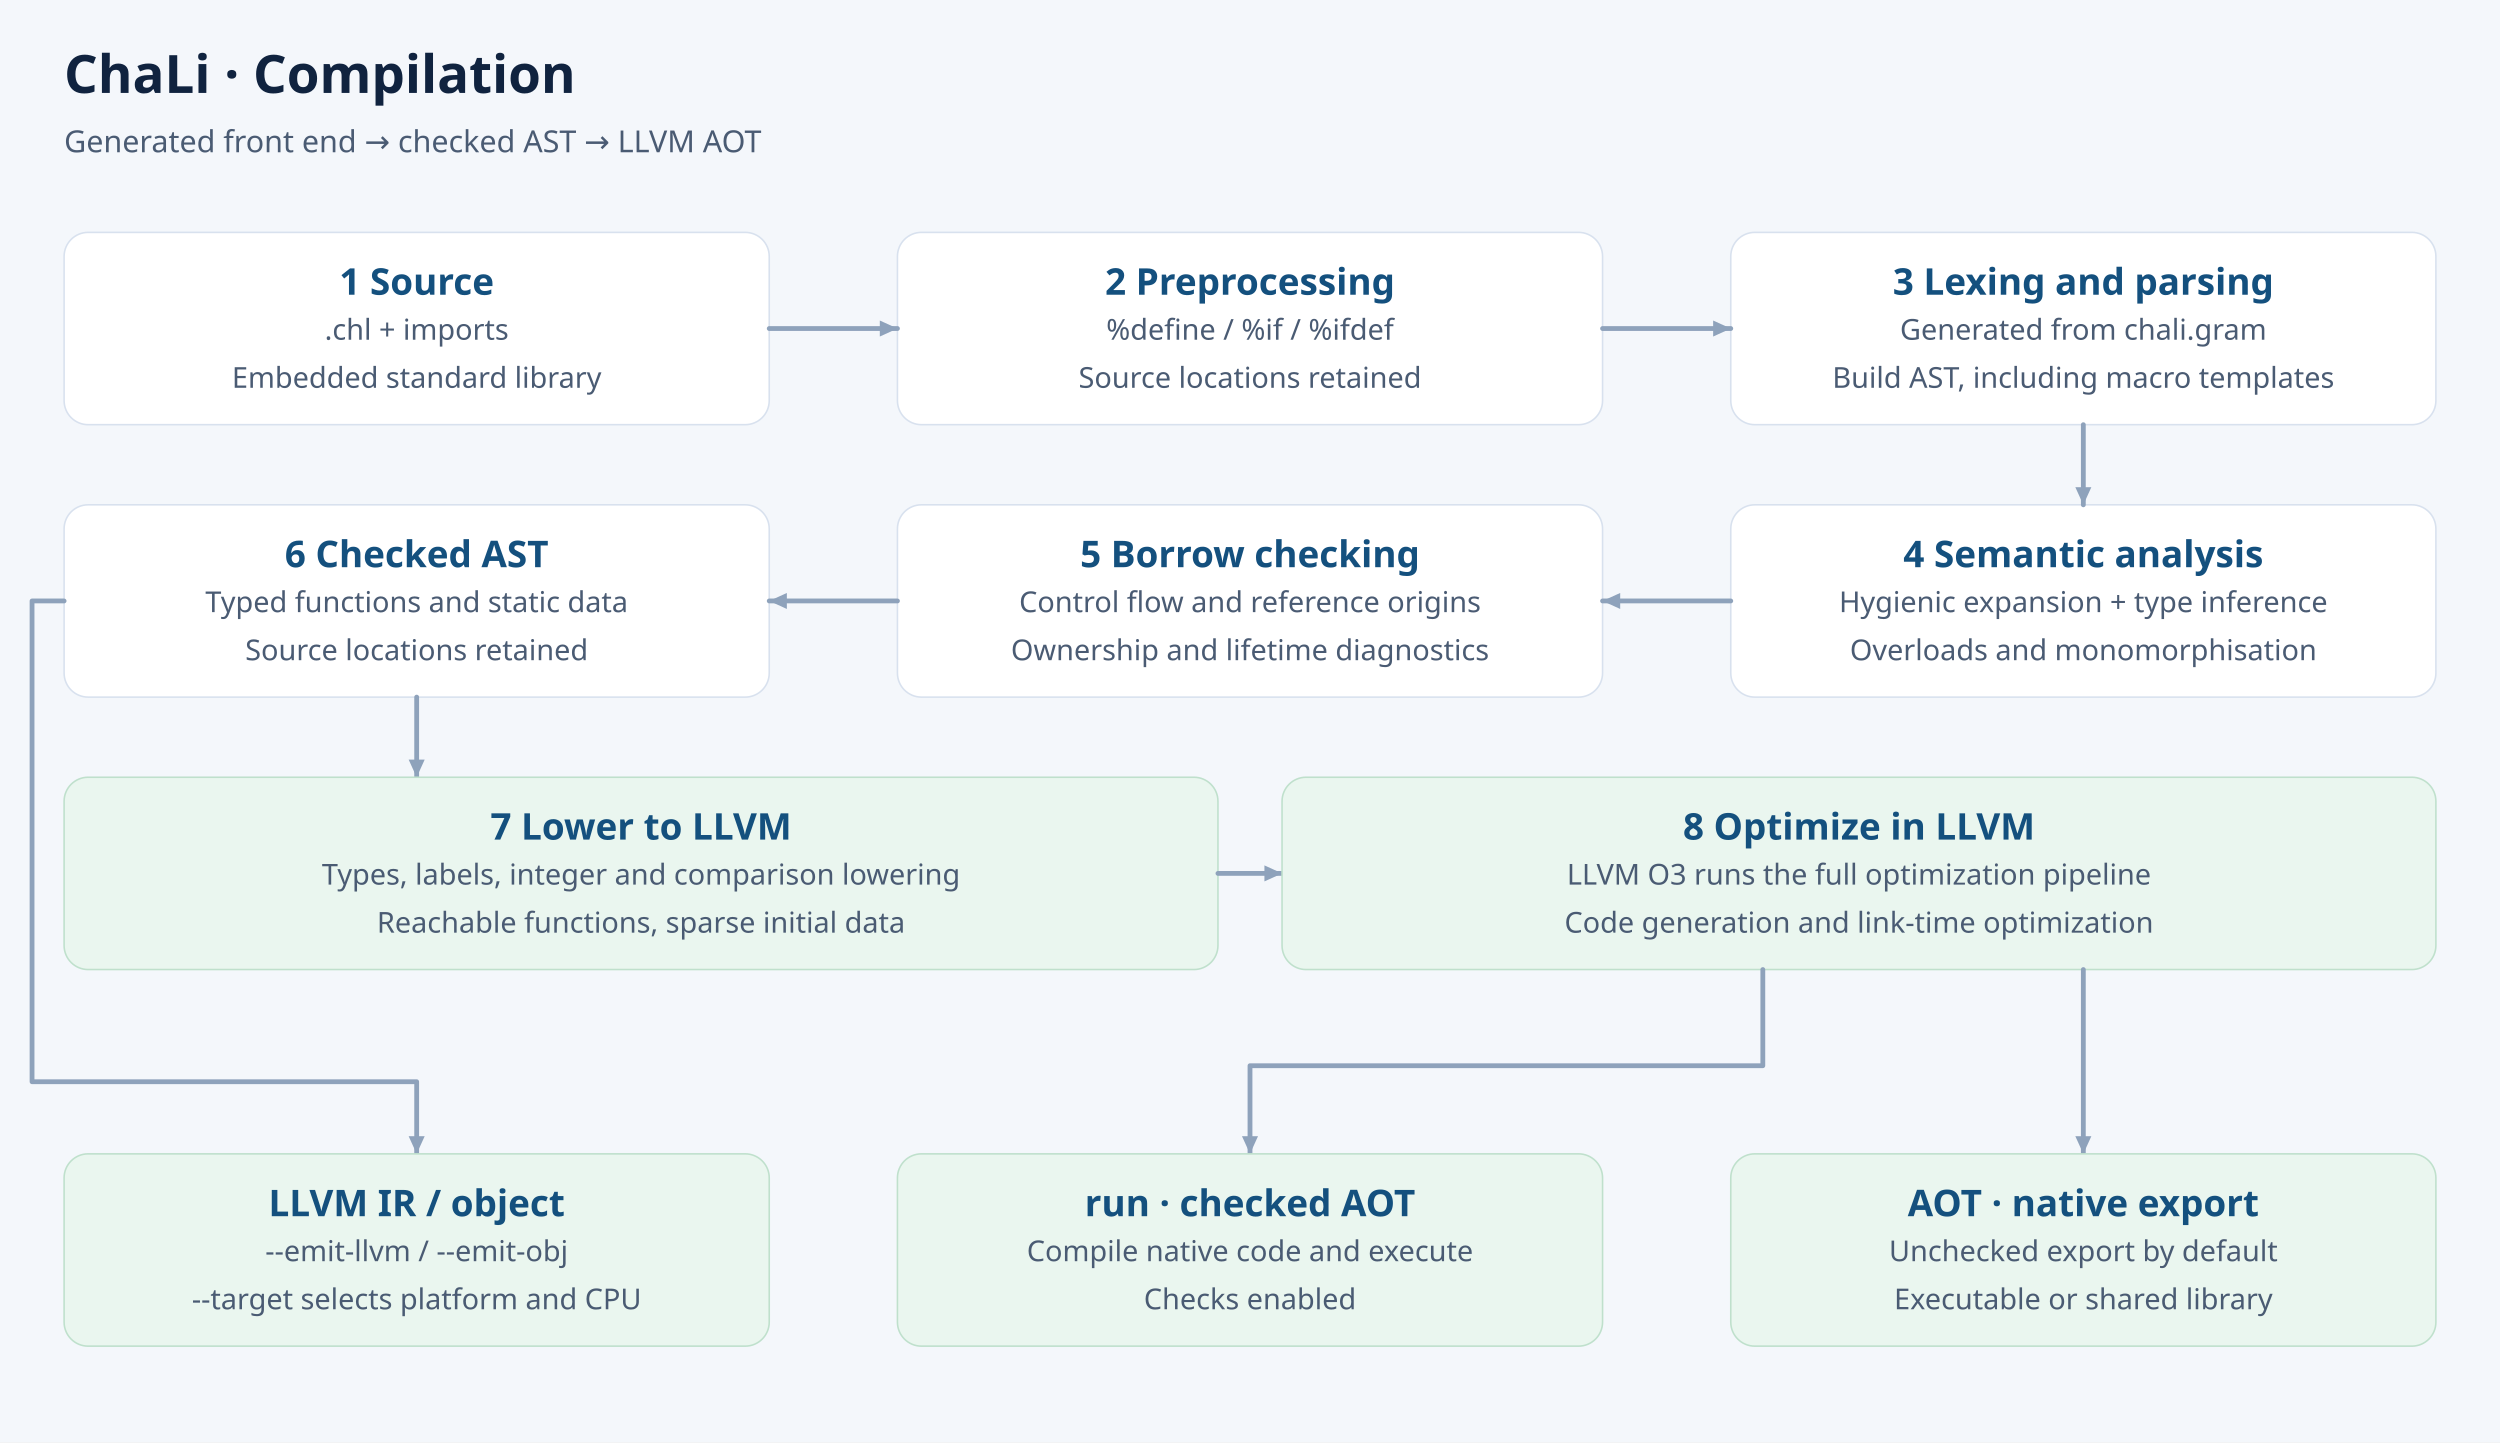
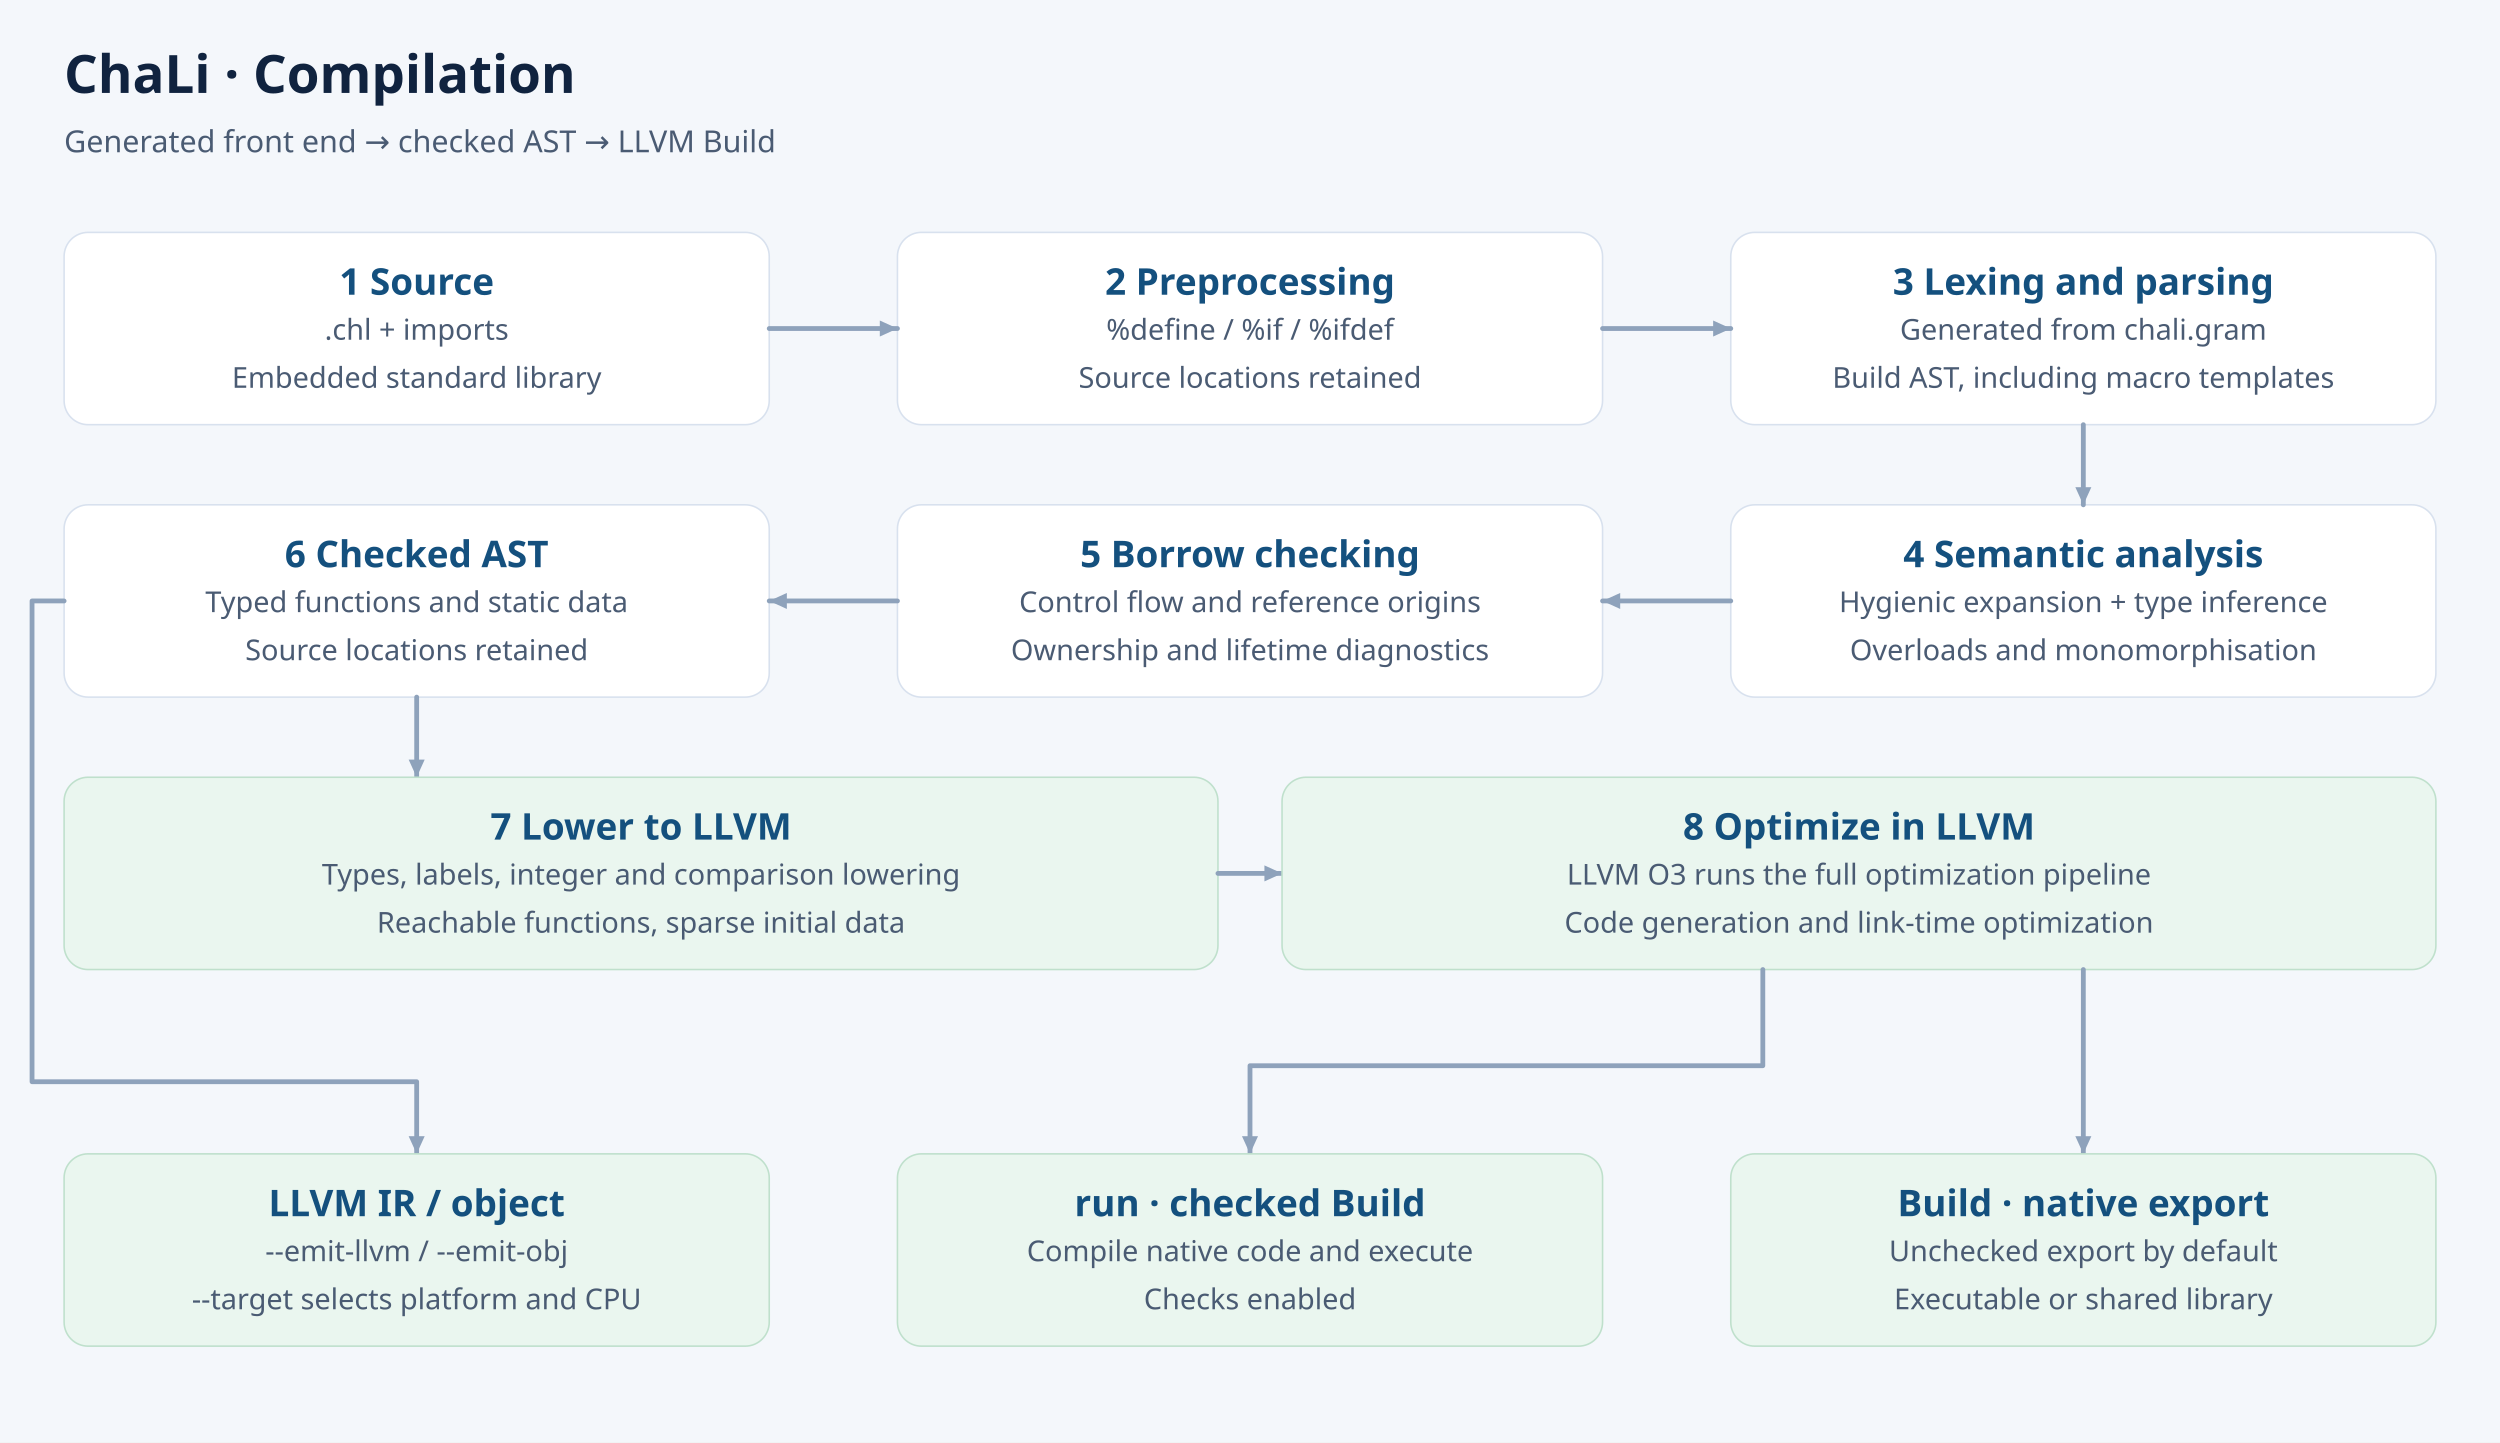
<svg xmlns="http://www.w3.org/2000/svg" width="1560" height="900" viewBox="0 0 1560 900">
  <rect width="1560" height="900" fill="#f4f7fb" />
  <text x="40" y="58" font-family="Microsoft YaHei, Segoe UI, Noto Sans SC, sans-serif" font-size="33" font-weight="700" fill="#10233f">ChaLi · Compilation</text>
-   <text x="40" y="95" font-family="Microsoft YaHei, Segoe UI, Noto Sans SC, sans-serif" font-size="19" fill="#4a5b73">Generated front end → checked AST → LLVM AOT</text>
+   <text x="40" y="95" font-family="Microsoft YaHei, Segoe UI, Noto Sans SC, sans-serif" font-size="19" fill="#4a5b73">Generated front end → checked AST → LLVM Build</text>
  <rect x="40" y="145" width="440" height="120" rx="15" fill="#ffffff" stroke="#d8e1ee" stroke-width="1" />
  <text x="260" y="175" font-family="Microsoft YaHei, Segoe UI, Noto Sans SC, sans-serif" font-size="23" font-weight="700" fill="#14507e" text-anchor="middle" dominant-baseline="central">1  Source</text>
  <text x="260" y="205" font-family="Microsoft YaHei, Segoe UI, Noto Sans SC, sans-serif" font-size="18" fill="#4a5b73" text-anchor="middle" dominant-baseline="central">.chl + imports</text>
  <text x="260" y="235" font-family="Microsoft YaHei, Segoe UI, Noto Sans SC, sans-serif" font-size="18" fill="#4a5b73" text-anchor="middle" dominant-baseline="central">Embedded standard library</text>
  <rect x="560" y="145" width="440" height="120" rx="15" fill="#ffffff" stroke="#d8e1ee" stroke-width="1" />
  <text x="780" y="175" font-family="Microsoft YaHei, Segoe UI, Noto Sans SC, sans-serif" font-size="23" font-weight="700" fill="#14507e" text-anchor="middle" dominant-baseline="central">2  Preprocessing</text>
  <text x="780" y="205" font-family="Microsoft YaHei, Segoe UI, Noto Sans SC, sans-serif" font-size="18" fill="#4a5b73" text-anchor="middle" dominant-baseline="central">%define / %if / %ifdef</text>
  <text x="780" y="235" font-family="Microsoft YaHei, Segoe UI, Noto Sans SC, sans-serif" font-size="18" fill="#4a5b73" text-anchor="middle" dominant-baseline="central">Source locations retained</text>
  <rect x="1080" y="145" width="440" height="120" rx="15" fill="#ffffff" stroke="#d8e1ee" stroke-width="1" />
  <text x="1300" y="175" font-family="Microsoft YaHei, Segoe UI, Noto Sans SC, sans-serif" font-size="23" font-weight="700" fill="#14507e" text-anchor="middle" dominant-baseline="central">3  Lexing and parsing</text>
  <text x="1300" y="205" font-family="Microsoft YaHei, Segoe UI, Noto Sans SC, sans-serif" font-size="18" fill="#4a5b73" text-anchor="middle" dominant-baseline="central">Generated from chali.gram</text>
  <text x="1300" y="235" font-family="Microsoft YaHei, Segoe UI, Noto Sans SC, sans-serif" font-size="18" fill="#4a5b73" text-anchor="middle" dominant-baseline="central">Build AST, including macro templates</text>
  <rect x="1080" y="315" width="440" height="120" rx="15" fill="#ffffff" stroke="#d8e1ee" stroke-width="1" />
  <text x="1300" y="345" font-family="Microsoft YaHei, Segoe UI, Noto Sans SC, sans-serif" font-size="23" font-weight="700" fill="#14507e" text-anchor="middle" dominant-baseline="central">4  Semantic analysis</text>
  <text x="1300" y="375" font-family="Microsoft YaHei, Segoe UI, Noto Sans SC, sans-serif" font-size="18" fill="#4a5b73" text-anchor="middle" dominant-baseline="central">Hygienic expansion + type inference</text>
  <text x="1300" y="405" font-family="Microsoft YaHei, Segoe UI, Noto Sans SC, sans-serif" font-size="18" fill="#4a5b73" text-anchor="middle" dominant-baseline="central">Overloads and monomorphisation</text>
  <rect x="560" y="315" width="440" height="120" rx="15" fill="#ffffff" stroke="#d8e1ee" stroke-width="1" />
  <text x="780" y="345" font-family="Microsoft YaHei, Segoe UI, Noto Sans SC, sans-serif" font-size="23" font-weight="700" fill="#14507e" text-anchor="middle" dominant-baseline="central">5  Borrow checking</text>
  <text x="780" y="375" font-family="Microsoft YaHei, Segoe UI, Noto Sans SC, sans-serif" font-size="18" fill="#4a5b73" text-anchor="middle" dominant-baseline="central">Control flow and reference origins</text>
  <text x="780" y="405" font-family="Microsoft YaHei, Segoe UI, Noto Sans SC, sans-serif" font-size="18" fill="#4a5b73" text-anchor="middle" dominant-baseline="central">Ownership and lifetime diagnostics</text>
  <rect x="40" y="315" width="440" height="120" rx="15" fill="#ffffff" stroke="#d8e1ee" stroke-width="1" />
  <text x="260" y="345" font-family="Microsoft YaHei, Segoe UI, Noto Sans SC, sans-serif" font-size="23" font-weight="700" fill="#14507e" text-anchor="middle" dominant-baseline="central">6  Checked AST</text>
  <text x="260" y="375" font-family="Microsoft YaHei, Segoe UI, Noto Sans SC, sans-serif" font-size="18" fill="#4a5b73" text-anchor="middle" dominant-baseline="central">Typed functions and static data</text>
  <text x="260" y="405" font-family="Microsoft YaHei, Segoe UI, Noto Sans SC, sans-serif" font-size="18" fill="#4a5b73" text-anchor="middle" dominant-baseline="central">Source locations retained</text>
  <polyline points="480,205 560,205" fill="none" stroke="#8ea2bb" stroke-width="3" stroke-linecap="round" stroke-linejoin="round" />
  <polygon points="560,205 549,210 549,200" fill="#8ea2bb" />
  <polyline points="1000,205 1080,205" fill="none" stroke="#8ea2bb" stroke-width="3" stroke-linecap="round" stroke-linejoin="round" />
  <polygon points="1080,205 1069,210 1069,200" fill="#8ea2bb" />
  <polyline points="1300,265 1300,315" fill="none" stroke="#8ea2bb" stroke-width="3" stroke-linecap="round" stroke-linejoin="round" />
  <polygon points="1300,315 1295,304 1305,304" fill="#8ea2bb" />
  <polyline points="1080,375 1000,375" fill="none" stroke="#8ea2bb" stroke-width="3" stroke-linecap="round" stroke-linejoin="round" />
  <polygon points="1000,375 1011,370 1011,380" fill="#8ea2bb" />
  <polyline points="560,375 480,375" fill="none" stroke="#8ea2bb" stroke-width="3" stroke-linecap="round" stroke-linejoin="round" />
  <polygon points="480,375 491,370 491,380" fill="#8ea2bb" />
  <polyline points="260,435 260,485" fill="none" stroke="#8ea2bb" stroke-width="3" stroke-linecap="round" stroke-linejoin="round" />
  <polygon points="260,485 255,474 265,474" fill="#8ea2bb" />
  <rect x="40" y="485" width="720" height="120" rx="15" fill="#eaf6ef" stroke="#bfe0cc" stroke-width="1" />
  <text x="400" y="515" font-family="Microsoft YaHei, Segoe UI, Noto Sans SC, sans-serif" font-size="23" font-weight="700" fill="#14507e" text-anchor="middle" dominant-baseline="central">7  Lower to LLVM</text>
  <text x="400" y="545" font-family="Microsoft YaHei, Segoe UI, Noto Sans SC, sans-serif" font-size="18" fill="#4a5b73" text-anchor="middle" dominant-baseline="central">Types, labels, integer and comparison lowering</text>
  <text x="400" y="575" font-family="Microsoft YaHei, Segoe UI, Noto Sans SC, sans-serif" font-size="18" fill="#4a5b73" text-anchor="middle" dominant-baseline="central">Reachable functions, sparse initial data</text>
  <polyline points="760,545 800,545" fill="none" stroke="#8ea2bb" stroke-width="3" stroke-linecap="round" stroke-linejoin="round" />
  <polygon points="800,545 789,550 789,540" fill="#8ea2bb" />
  <rect x="800" y="485" width="720" height="120" rx="15" fill="#eaf6ef" stroke="#bfe0cc" stroke-width="1" />
  <text x="1160" y="515" font-family="Microsoft YaHei, Segoe UI, Noto Sans SC, sans-serif" font-size="23" font-weight="700" fill="#14507e" text-anchor="middle" dominant-baseline="central">8  Optimize in LLVM</text>
  <text x="1160" y="545" font-family="Microsoft YaHei, Segoe UI, Noto Sans SC, sans-serif" font-size="18" fill="#4a5b73" text-anchor="middle" dominant-baseline="central">LLVM O3 runs the full optimization pipeline</text>
  <text x="1160" y="575" font-family="Microsoft YaHei, Segoe UI, Noto Sans SC, sans-serif" font-size="18" fill="#4a5b73" text-anchor="middle" dominant-baseline="central">Code generation and link-time optimization</text>
  <polyline points="40,375 20,375 20,675 260,675 260,720" fill="none" stroke="#8ea2bb" stroke-width="3" stroke-linecap="round" stroke-linejoin="round" />
  <polygon points="260,720 255,709 265,709" fill="#8ea2bb" />
  <polyline points="1100,605 1100,665 780,665 780,720" fill="none" stroke="#8ea2bb" stroke-width="3" stroke-linecap="round" stroke-linejoin="round" />
  <polygon points="780,720 775,709 785,709" fill="#8ea2bb" />
  <polyline points="1300,605 1300,720" fill="none" stroke="#8ea2bb" stroke-width="3" stroke-linecap="round" stroke-linejoin="round" />
  <polygon points="1300,720 1295,709 1305,709" fill="#8ea2bb" />
  <rect x="40" y="720" width="440" height="120" rx="15" fill="#eaf6ef" stroke="#bfe0cc" stroke-width="1" />
  <text x="260" y="750" font-family="Microsoft YaHei, Segoe UI, Noto Sans SC, sans-serif" font-size="23" font-weight="700" fill="#14507e" text-anchor="middle" dominant-baseline="central">LLVM IR / object</text>
  <text x="260" y="780" font-family="Microsoft YaHei, Segoe UI, Noto Sans SC, sans-serif" font-size="18" fill="#4a5b73" text-anchor="middle" dominant-baseline="central">--emit-llvm / --emit-obj</text>
  <text x="260" y="810" font-family="Microsoft YaHei, Segoe UI, Noto Sans SC, sans-serif" font-size="18" fill="#4a5b73" text-anchor="middle" dominant-baseline="central">--target selects platform and CPU</text>
  <rect x="560" y="720" width="440" height="120" rx="15" fill="#eaf6ef" stroke="#bfe0cc" stroke-width="1" />
-   <text x="780" y="750" font-family="Microsoft YaHei, Segoe UI, Noto Sans SC, sans-serif" font-size="23" font-weight="700" fill="#14507e" text-anchor="middle" dominant-baseline="central">run · checked AOT</text>
+   <text x="780" y="750" font-family="Microsoft YaHei, Segoe UI, Noto Sans SC, sans-serif" font-size="23" font-weight="700" fill="#14507e" text-anchor="middle" dominant-baseline="central">run · checked Build</text>
  <text x="780" y="780" font-family="Microsoft YaHei, Segoe UI, Noto Sans SC, sans-serif" font-size="18" fill="#4a5b73" text-anchor="middle" dominant-baseline="central">Compile native code and execute</text>
  <text x="780" y="810" font-family="Microsoft YaHei, Segoe UI, Noto Sans SC, sans-serif" font-size="18" fill="#4a5b73" text-anchor="middle" dominant-baseline="central">Checks enabled</text>
  <rect x="1080" y="720" width="440" height="120" rx="15" fill="#eaf6ef" stroke="#bfe0cc" stroke-width="1" />
-   <text x="1300" y="750" font-family="Microsoft YaHei, Segoe UI, Noto Sans SC, sans-serif" font-size="23" font-weight="700" fill="#14507e" text-anchor="middle" dominant-baseline="central">AOT · native export</text>
+   <text x="1300" y="750" font-family="Microsoft YaHei, Segoe UI, Noto Sans SC, sans-serif" font-size="23" font-weight="700" fill="#14507e" text-anchor="middle" dominant-baseline="central">Build · native export</text>
  <text x="1300" y="780" font-family="Microsoft YaHei, Segoe UI, Noto Sans SC, sans-serif" font-size="18" fill="#4a5b73" text-anchor="middle" dominant-baseline="central">Unchecked export by default</text>
  <text x="1300" y="810" font-family="Microsoft YaHei, Segoe UI, Noto Sans SC, sans-serif" font-size="18" fill="#4a5b73" text-anchor="middle" dominant-baseline="central">Executable or shared library</text>
</svg>
